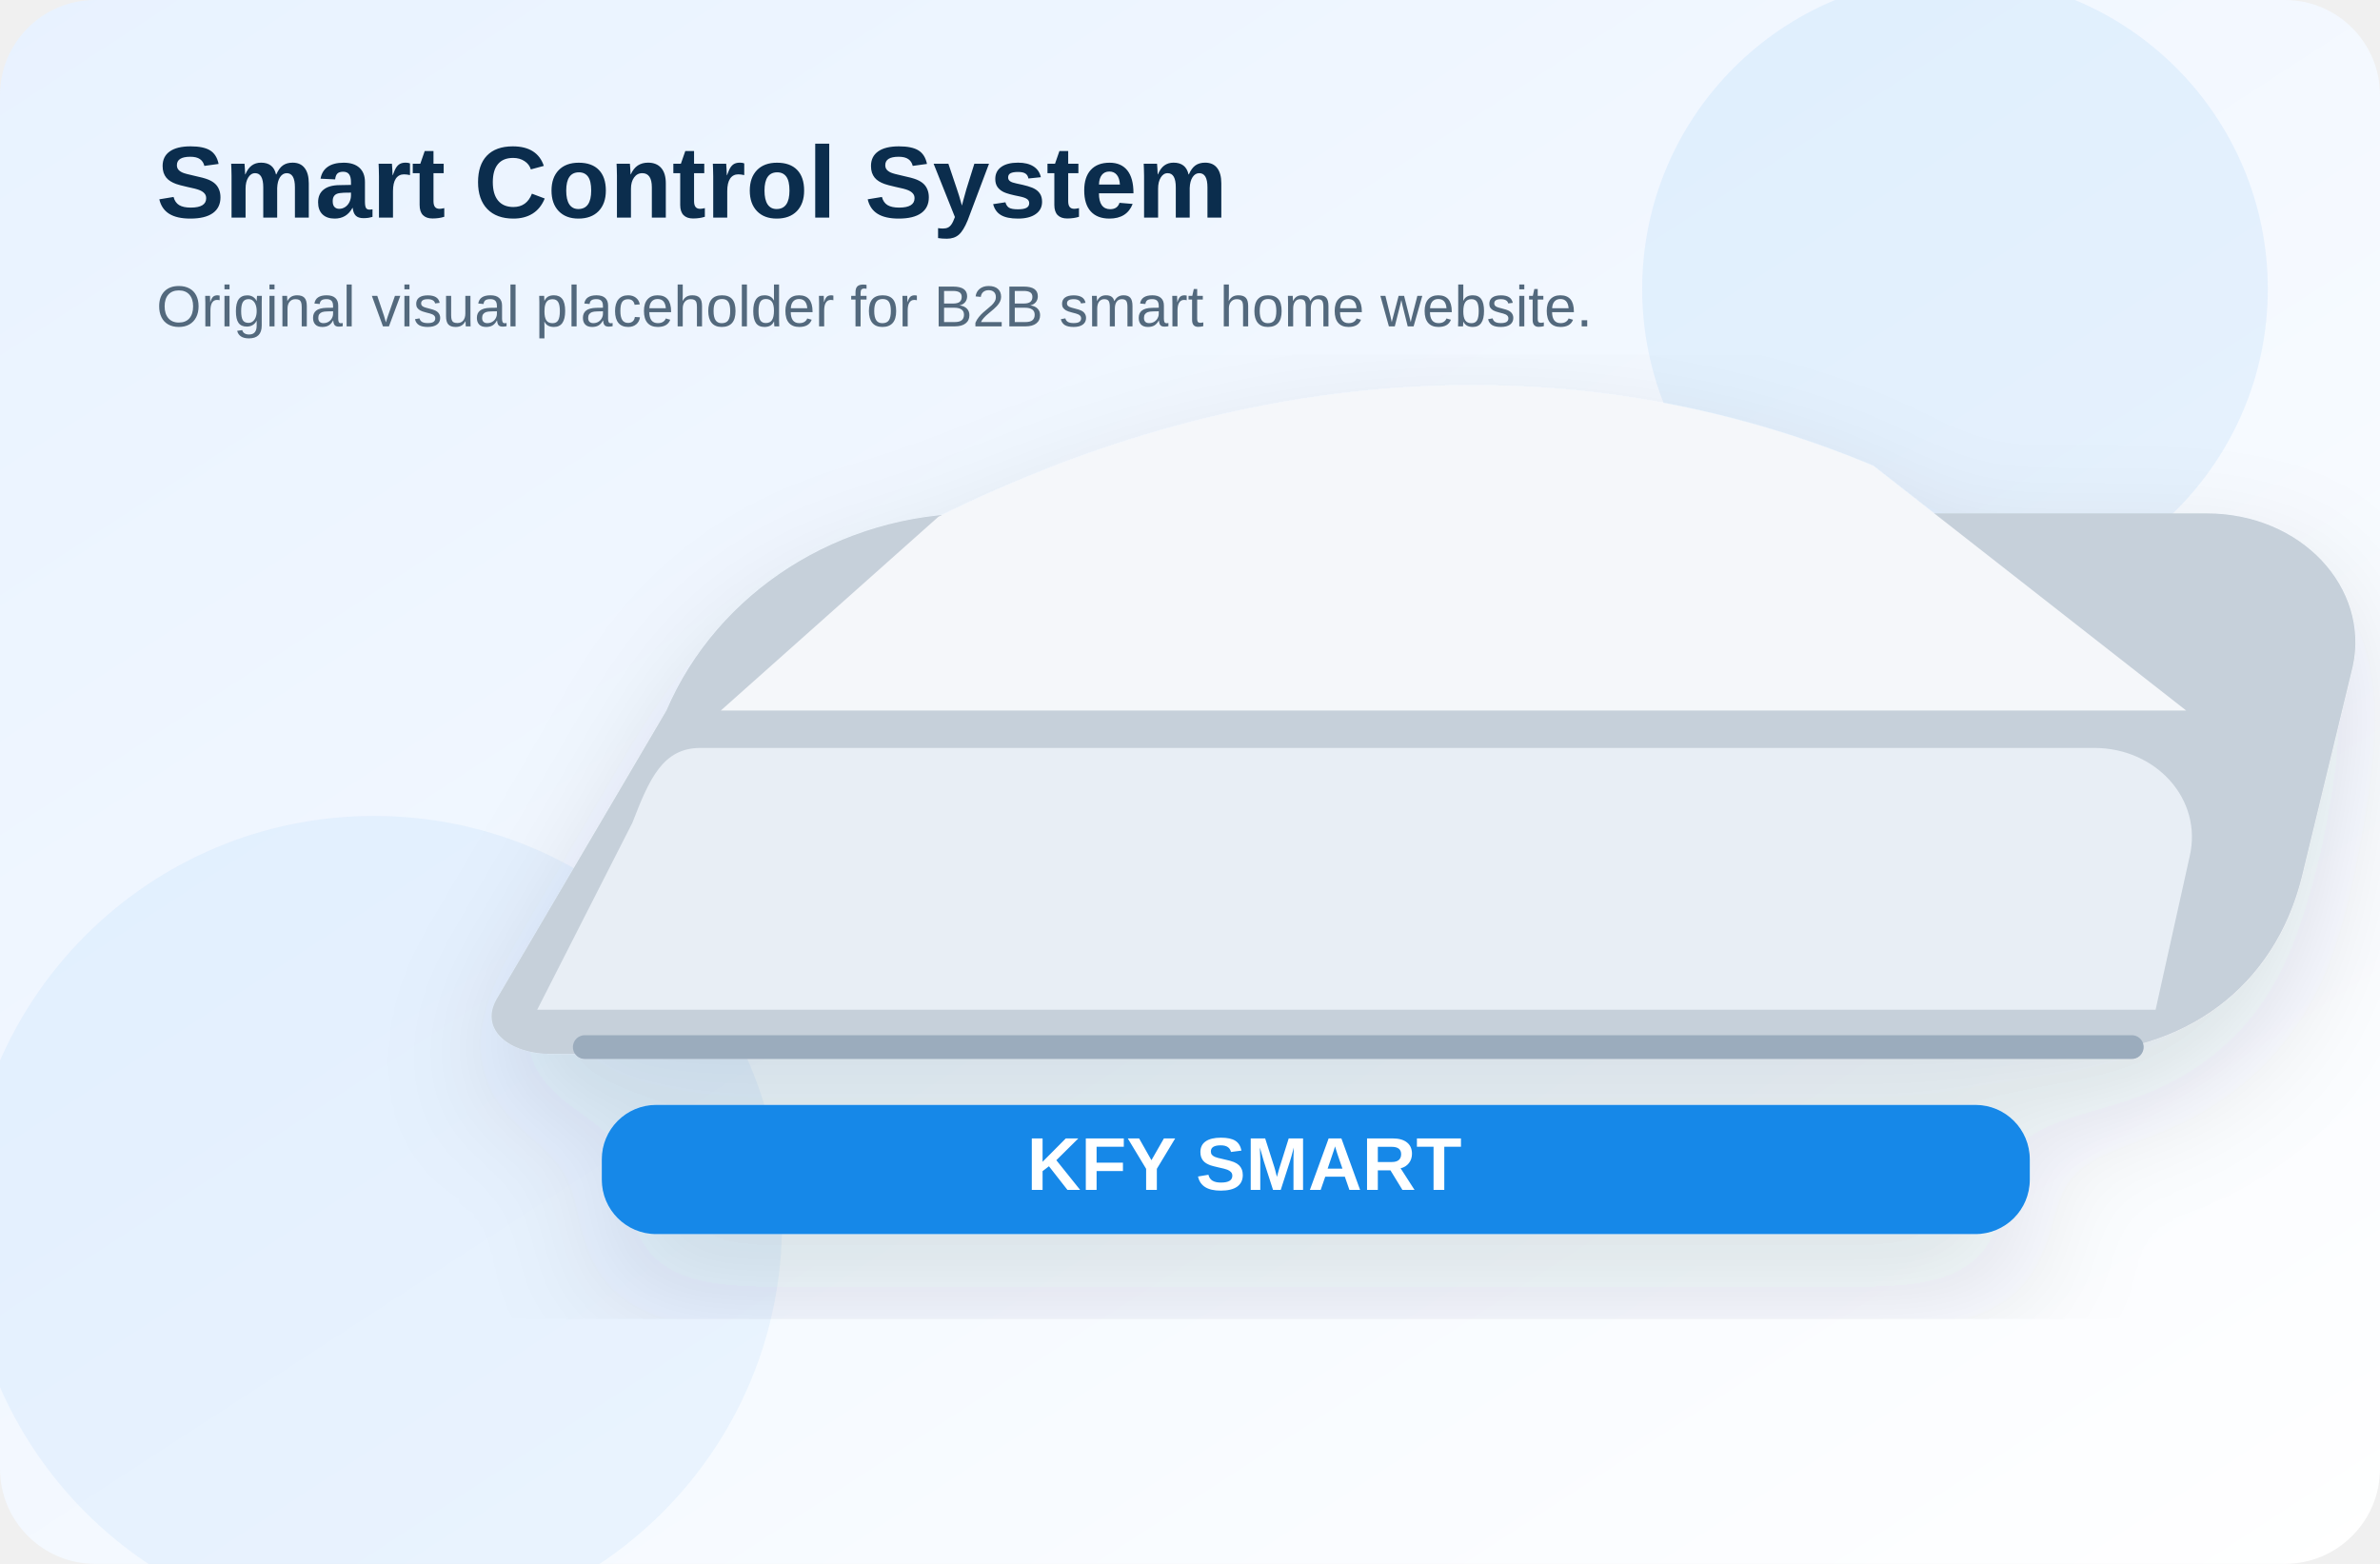
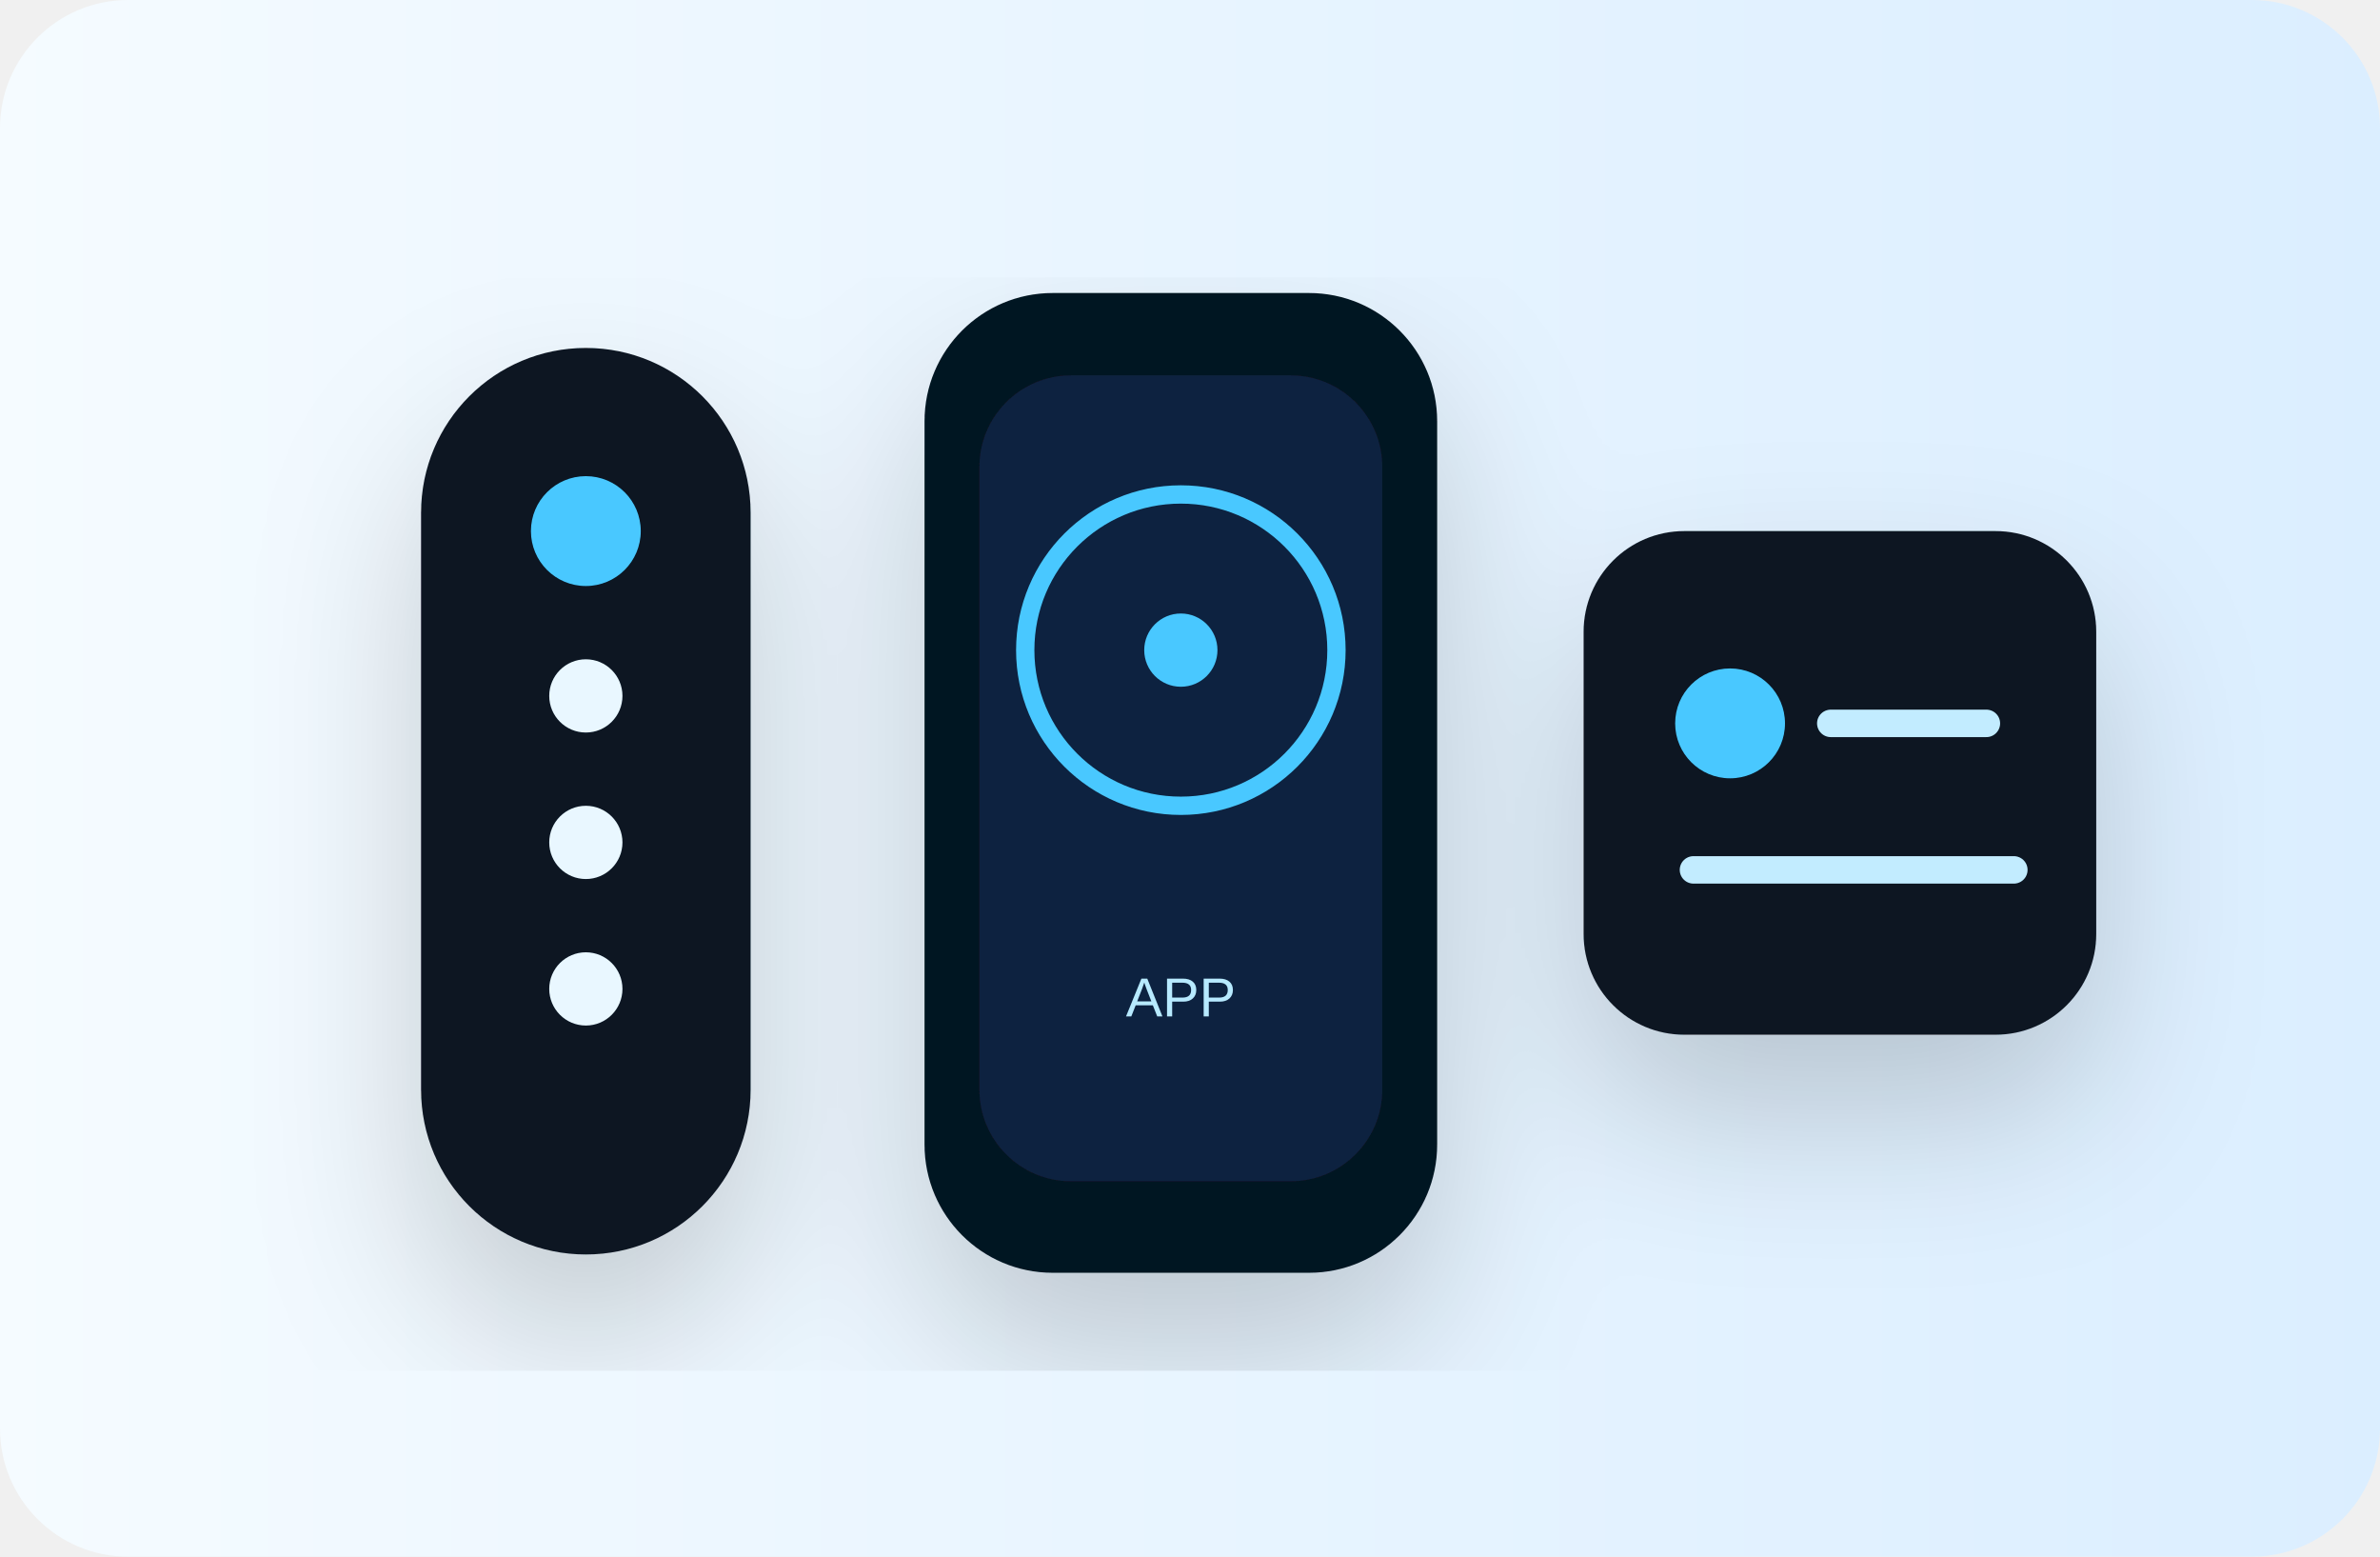
- <svg xmlns="http://www.w3.org/2000/svg" viewBox="0 0 700 460" width="700" height="460" role="img" aria-label="Smart Control System">
+ <svg xmlns="http://www.w3.org/2000/svg" viewBox="0 0 520 340">
  <defs>
-     <linearGradient id="g" x1="0" y1="0" x2="1" y2="1">
-       <stop stop-color="#E8F2FF" />
-       <stop offset="1" stop-color="#FFFFFF" />
+     <linearGradient id="a" x1="0" x2="1">
+       <stop stop-color="#f5fbff" />
+       <stop offset="1" stop-color="#dbeeff" />
    </linearGradient>
    <filter id="s">
-       <feDropShadow dx="0" dy="16" stdDeviation="18" flood-color="#0B2D4D" flood-opacity=".14" />
+       <feDropShadow dx="0" dy="18" stdDeviation="18" flood-opacity=".18" />
    </filter>
  </defs>
-   <rect width="700" height="460" rx="28" fill="url(#g)" />
-   <circle cx="575" cy="85" r="92" fill="#1688E8" opacity=".08" />
-   <circle cx="110" cy="360" r="120" fill="#1688E8" opacity=".06" />
-   <g transform="translate(92,140)" filter="url(#s)">
-     <path d="M70 170h445c36 0 62-20 70-52l15-62c5-23-15-45-43-45H195c-40 0-76 23-91 58L54 154c-5 9 4 16 16 16z" fill="#C6D0DA" />
-     <path d="M184 12c93-46 189-51 275-15l92 72H120l64-57z" fill="#F5F7FA" />
-     <path d="M114 80h410c18 0 32 15 28 32l-10 45H66l28-55c5-13 9-22 20-22z" fill="#E8EEF5" />
-     <path d="M80 168h455" stroke="#9BACBD" stroke-width="7" stroke-linecap="round" />
-     <rect x="85" y="185" width="420" height="38" rx="16" fill="#1688E8" />
-     <text x="210" y="210" font-family="Arial" font-size="22" font-weight="800" fill="#fff">KFY SMART</text>
+   <rect width="520" height="340" rx="28" fill="url(#a)" />
+   <g filter="url(#s)">
+     <rect x="202" y="64" width="112" height="214" rx="28" fill="#061322" />
+     <rect x="214" y="82" width="88" height="176" rx="20" fill="#0d2340" />
+     <circle cx="258" cy="142" r="34" fill="none" stroke="#4ac8ff" stroke-width="4" />
+     <circle cx="258" cy="142" r="8" fill="#4ac8ff" />
+     <text x="258" y="222" text-anchor="middle" font-family="Arial" font-size="12" fill="#b7eaff">APP</text>
+     <rect x="92" y="76" width="72" height="198" rx="36" fill="#081523" />
+     <circle cx="128" cy="116" r="12" fill="#49c8ff" />
+     <circle cx="128" cy="152" r="8" fill="#e9f7ff" />
+     <circle cx="128" cy="184" r="8" fill="#e9f7ff" />
+     <circle cx="128" cy="216" r="8" fill="#e9f7ff" />
+     <rect x="346" y="116" width="112" height="110" rx="22" fill="#081523" />
+     <circle cx="378" cy="158" r="12" fill="#49c8ff" />
+     <path d="M400 158h34M370 190h70" stroke="#c2ecff" stroke-width="6" stroke-linecap="round" />
  </g>
-   <text x="46" y="64" font-family="Arial" font-size="30" font-weight="800" fill="#0B2D4D">Smart Control System</text>
-   <text x="46" y="96" font-family="Arial" font-size="17" fill="#53697D">Original visual placeholder for B2B smart home website.</text>
</svg>
